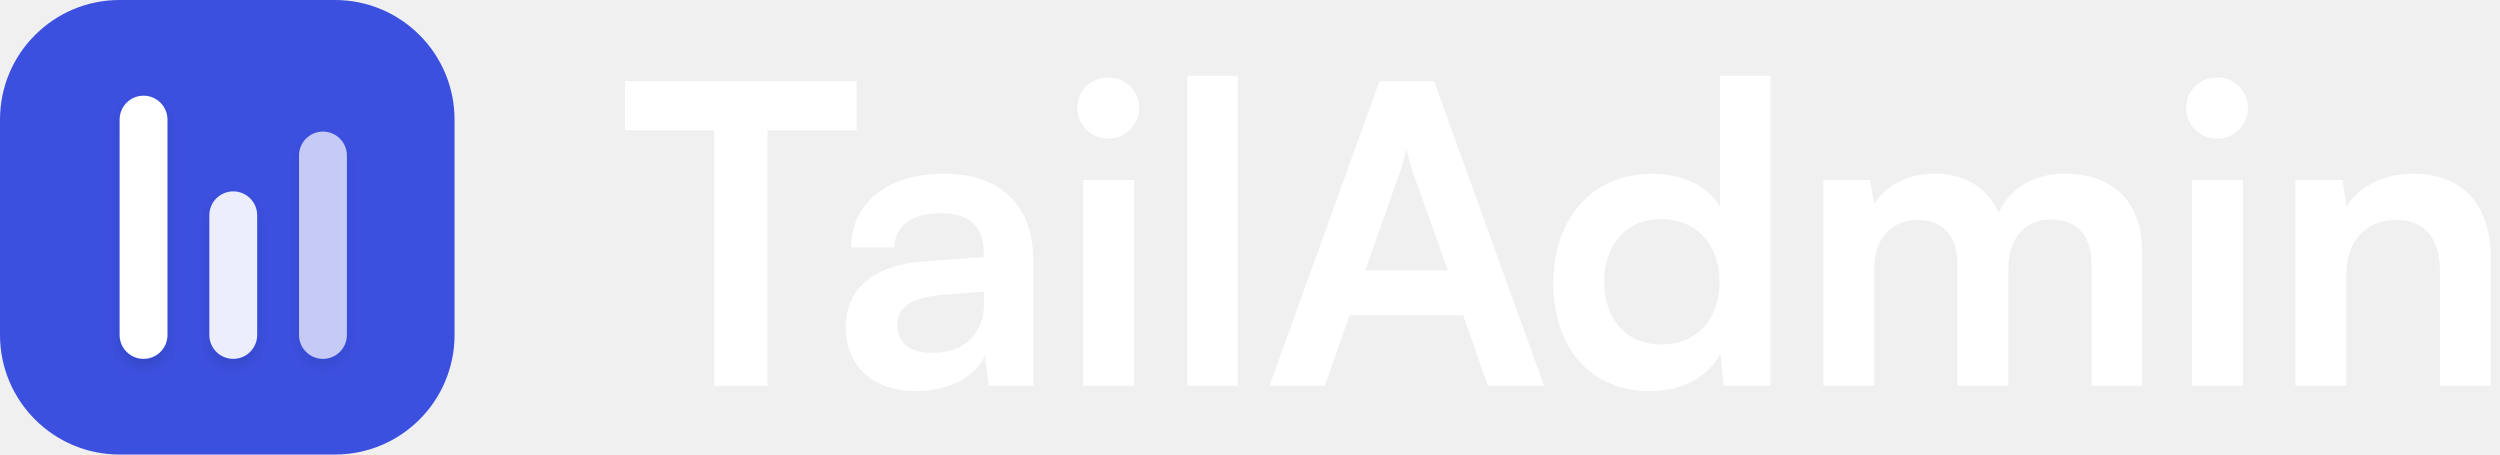
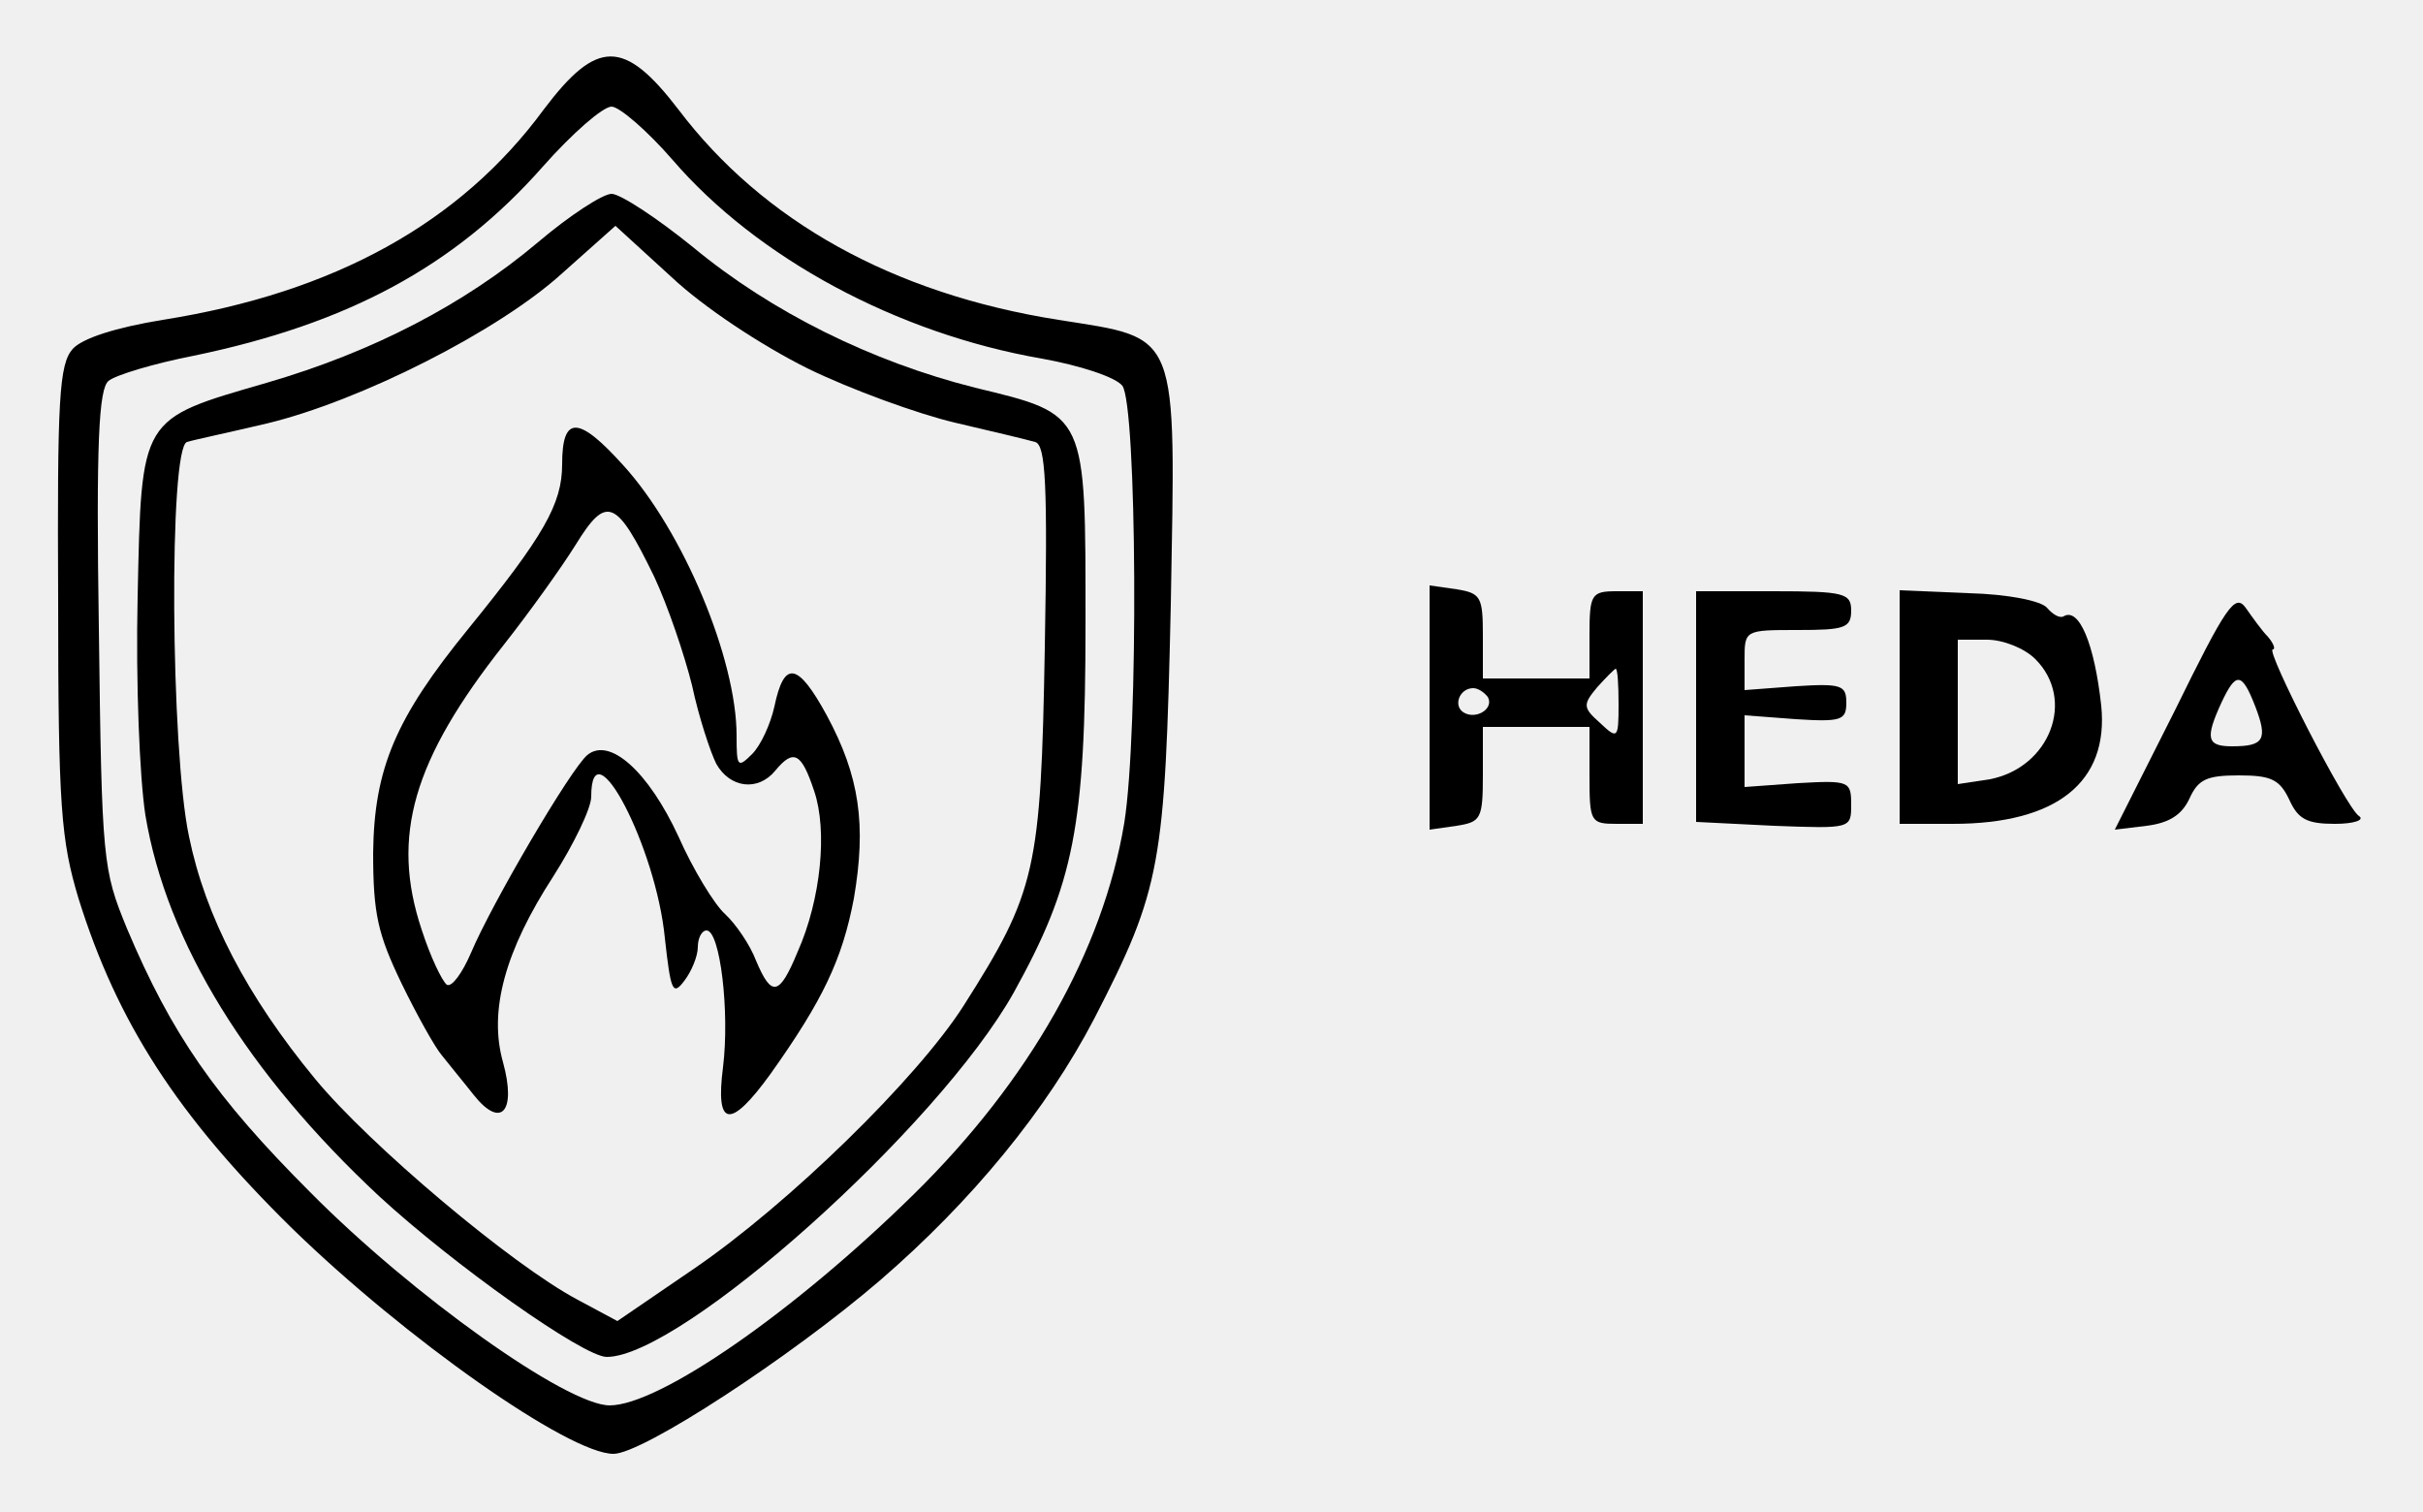
- <svg xmlns="http://www.w3.org/2000/svg" width="176" height="32" viewBox="0 0 176 32" fill="none">
-   <path d="M44 9.176H50.277V27.157H54.032V9.176H60.309V5.715H44V9.176Z" fill="white" />
-   <path d="M64.5 27.539C66.758 27.539 68.724 26.512 69.34 25.016L69.604 27.157H72.743V18.357C72.743 14.339 70.337 12.227 66.436 12.227C62.505 12.227 59.924 14.28 59.924 17.419H62.974C62.974 15.893 64.148 15.013 66.26 15.013C68.079 15.013 69.252 15.805 69.252 17.771V18.093L64.91 18.416C61.478 18.68 59.542 20.352 59.542 23.021C59.542 25.749 61.42 27.539 64.5 27.539ZM65.673 24.84C64.06 24.84 63.18 24.195 63.18 22.875C63.18 21.701 64.031 20.968 66.26 20.763L69.281 20.528V21.291C69.281 23.52 67.873 24.84 65.673 24.84Z" fill="white" />
-   <path d="M78.047 9.763C79.221 9.763 80.189 8.795 80.189 7.592C80.189 6.389 79.221 5.451 78.047 5.451C76.816 5.451 75.847 6.389 75.847 7.592C75.847 8.795 76.816 9.763 78.047 9.763ZM76.258 27.157H79.837V12.667H76.258V27.157Z" fill="white" />
-   <path d="M87.142 27.157V5.333H83.593V27.157H87.142Z" fill="white" />
-   <path d="M93.272 27.157L95.003 22.2H103.011L104.742 27.157H108.702L100.958 5.715H97.115L89.371 27.157H93.272ZM98.552 12.109C98.758 11.523 98.933 10.877 99.022 10.467C99.08 10.907 99.285 11.552 99.462 12.109L101.926 19.032H96.118L98.552 12.109Z" fill="white" />
-   <path d="M116.158 27.539C118.358 27.539 120.236 26.571 121.116 24.899L121.35 27.157H124.636V5.333H121.086V14.515C120.177 13.077 118.388 12.227 116.364 12.227C111.993 12.227 109.353 15.453 109.353 19.971C109.353 24.459 111.964 27.539 116.158 27.539ZM116.95 24.253C114.457 24.253 112.932 22.435 112.932 19.853C112.932 17.272 114.457 15.424 116.95 15.424C119.444 15.424 121.057 17.243 121.057 19.853C121.057 22.464 119.444 24.253 116.95 24.253Z" fill="white" />
-   <path d="M131.944 27.157V18.944C131.944 16.597 133.322 15.483 135.024 15.483C136.725 15.483 137.81 16.568 137.81 18.592V27.157H141.389V18.944C141.389 16.568 142.709 15.453 144.44 15.453C146.141 15.453 147.256 16.539 147.256 18.621V27.157H150.805V17.683C150.805 14.339 148.869 12.227 145.349 12.227C143.149 12.227 141.448 13.312 140.714 14.984C139.952 13.312 138.426 12.227 136.226 12.227C134.144 12.227 132.677 13.165 131.944 14.368L131.65 12.667H128.365V27.157H131.944Z" fill="white" />
-   <path d="M156.107 9.763C157.281 9.763 158.249 8.795 158.249 7.592C158.249 6.389 157.281 5.451 156.107 5.451C154.875 5.451 153.907 6.389 153.907 7.592C153.907 8.795 154.875 9.763 156.107 9.763ZM154.318 27.157H157.897V12.667H154.318V27.157Z" fill="white" />
-   <path d="M165.173 27.157V19.355C165.173 17.008 166.522 15.483 168.722 15.483C170.57 15.483 171.773 16.656 171.773 19.091V27.157H175.351V18.24C175.351 14.485 173.474 12.227 169.837 12.227C167.871 12.227 166.111 13.077 165.202 14.544L164.909 12.667H161.594V27.157H165.173Z" fill="white" />
-   <path d="M0 8.421C0 3.77 3.77 0 8.421 0H23.579C28.23 0 32 3.77 32 8.421V23.579C32 28.23 28.23 32 23.579 32H8.421C3.77 32 0 28.23 0 23.579V8.421Z" fill="#3C50E0" />
-   <g filter="url(#filter0_d_506_10589)">
-     <path d="M8.421 8.421C8.421 7.491 9.175 6.737 10.106 6.737V6.737C11.036 6.737 11.79 7.491 11.79 8.421V23.579C11.79 24.509 11.036 25.263 10.106 25.263V25.263C9.175 25.263 8.421 24.509 8.421 23.579V8.421Z" fill="white" />
+ <svg xmlns="http://www.w3.org/2000/svg" version="1.0" width="250pt" height="156pt" viewBox="0 0 250 156" preserveAspectRatio="xMidYMid meet">
+   <g transform="translate(0,156) scale(0.1,-0.1)" fill="#000000" stroke="none">
+     <path d="M561 1447 c-86 -117 -216 -189 -393 -217 -49 -8 -83 -19 -93 -30 -14 -16 -16 -51 -15 -259 0 -214 3 -248 21 -308 40 -128 102 -224 220 -340 117 -114 286 -233 332 -233 30 0 183 100 275 179 95 82 172 176 221 270 69 134 73 158 79 427 5 286 10 274 -116 294 -171 27 -305 102 -392 217 -56 73 -84 73 -139 0z m133 -52 c87 -101 231 -179 381 -205 39 -7 76 -19 83 -28 15 -20 17 -357 2 -451 -22 -132 -98 -266 -217 -383 -124 -122 -263 -218 -314 -218 -44 0 -203 113 -309 220 -98 98 -143 163 -189 272 -25 61 -26 69 -29 309 -3 193 0 248 10 256 7 6 47 18 88 26 159 33 269 92 360 195 30 34 62 62 71 62 8 0 37 -25 63 -55z" />
+     <path d="M555 1310 c-76 -64 -170 -113 -280 -145 -131 -38 -129 -34 -133 -221 -2 -88 2 -186 8 -225 22 -132 106 -267 241 -393 77 -71 211 -166 235 -166 77 0 342 237 420 376 62 112 74 171 74 380 0 219 2 216 -114 244 -107 27 -210 78 -291 145 -37 30 -75 55 -84 55 -9 0 -43 -22 -76 -50z m278 -130 c45 -22 114 -47 152 -56 39 -9 76 -18 83 -20 11 -3 13 -44 10 -212 -4 -230 -9 -252 -84 -370 -48 -75 -180 -204 -278 -271 l-79 -54 -41 22 c-68 36 -215 160 -271 228 -70 85 -113 167 -130 250 -19 89 -21 402 -2 407 6 2 44 10 82 19 96 23 239 95 305 155 l55 49 58 -53 c33 -31 92 -70 140 -94z" />
+     <path d="M580 1081 c0 -41 -19 -74 -97 -170 -75 -92 -97 -144 -98 -231 0 -63 5 -84 29 -134 16 -33 35 -67 42 -75 7 -9 22 -27 33 -41 28 -35 44 -17 30 34 -15 53 2 115 52 192 21 33 39 70 39 82 0 76 67 -52 76 -146 6 -54 8 -60 20 -44 7 9 14 25 14 35 0 9 4 17 9 17 14 0 24 -84 17 -141 -8 -62 7 -65 49 -7 54 76 74 118 86 181 13 76 6 126 -28 189 -30 55 -44 57 -54 9 -4 -18 -14 -40 -23 -49 -15 -15 -16 -13 -16 19 0 79 -55 211 -117 279 -46 51 -63 52 -63 1z m95 -116 c14 -30 31 -80 39 -112 7 -33 19 -69 25 -81 14 -25 43 -29 61 -7 19 23 27 18 40 -21 14 -41 7 -112 -17 -166 -19 -46 -27 -47 -43 -9 -6 16 -21 38 -32 48 -11 10 -33 46 -48 80 -31 67 -71 103 -94 84 -17 -14 -99 -154 -120 -204 -9 -21 -20 -36 -25 -33 -5 4 -17 29 -26 57 -32 96 -9 175 85 294 26 33 59 79 74 103 32 52 42 47 81 -33z" />
+     <path d="M1475 830 l0 -126 28 4 c25 4 27 7 27 53 l0 49 55 0 55 0 0 -50 c0 -48 1 -50 28 -50 l27 0 0 120 0 120 -27 0 c-26 0 -28 -3 -28 -45 l0 -45 -55 0 -55 0 0 44 c0 40 -2 44 -27 48 l-28 4 0 -126z m195 3 c0 -35 -1 -36 -19 -19 -18 16 -18 19 -3 37 9 10 18 19 19 19 2 0 3 -16 3 -37z m-135 8 c7 -12 -12 -24 -25 -16 -11 7 -4 25 10 25 5 0 11 -4 15 -9z" />
+     <path d="M1750 831 l0 -119 80 -4 c80 -3 80 -3 80 22 0 24 -2 25 -55 22 l-55 -4 0 37 0 37 53 -4 c47 -3 52 -1 52 17 0 18 -5 20 -52 17 l-53 -4 0 31 c0 31 0 31 55 31 48 0 55 2 55 20 0 18 -7 20 -80 20 l-80 0 0 -119z" />
+     <path d="M1960 831 l0 -121 55 0 c107 0 161 43 153 122 -7 64 -23 102 -39 92 -4 -2 -11 2 -17 9 -6 7 -40 14 -81 15 l-71 3 0 -120z m140 49 c42 -42 15 -112 -47 -124 l-33 -5 0 74 0 75 30 0 c17 0 39 -9 50 -20z" />
+     <path d="M2244 827 l-62 -123 33 4 c23 3 36 11 44 28 9 20 18 24 51 24 33 0 42 -4 52 -25 9 -20 18 -25 47 -25 20 0 31 4 25 8 -13 8 -97 172 -89 172 3 0 1 6 -5 13 -6 6 -16 20 -23 30 -11 15 -20 2 -73 -106z m83 4 c13 -34 9 -41 -24 -41 -26 0 -28 8 -11 45 15 32 21 32 35 -4z" />
  </g>
-   <g opacity="0.9" filter="url(#filter1_d_506_10589)">
-     <path d="M14.737 15.158C14.737 14.227 15.491 13.473 16.421 13.473V13.473C17.351 13.473 18.105 14.227 18.105 15.158V23.579C18.105 24.509 17.351 25.263 16.421 25.263V25.263C15.491 25.263 14.737 24.509 14.737 23.579V15.158Z" fill="white" />
-   </g>
-   <g opacity="0.7" filter="url(#filter2_d_506_10589)">
-     <path d="M21.052 10.947C21.052 10.017 21.806 9.263 22.736 9.263V9.263C23.667 9.263 24.421 10.017 24.421 10.947V23.578C24.421 24.509 23.667 25.263 22.736 25.263V25.263C21.806 25.263 21.052 24.509 21.052 23.578V10.947Z" fill="white" />
-   </g>
-   <defs>
-     <filter id="filter0_d_506_10589" x="7.421" y="6.237" width="5.369" height="20.526" filterUnits="userSpaceOnUse" color-interpolation-filters="sRGB">
-       <feFlood flood-opacity="0" result="BackgroundImageFix" />
-       <feColorMatrix in="SourceAlpha" type="matrix" values="0 0 0 0 0 0 0 0 0 0 0 0 0 0 0 0 0 0 127 0" result="hardAlpha" />
-       <feOffset dy="0.5" />
-       <feGaussianBlur stdDeviation="0.5" />
-       <feComposite in2="hardAlpha" operator="out" />
-       <feColorMatrix type="matrix" values="0 0 0 0 0 0 0 0 0 0 0 0 0 0 0 0 0 0 0.12 0" />
-       <feBlend mode="normal" in2="BackgroundImageFix" result="effect1_dropShadow_506_10589" />
-       <feBlend mode="normal" in="SourceGraphic" in2="effect1_dropShadow_506_10589" result="shape" />
-     </filter>
-     <filter id="filter1_d_506_10589" x="13.737" y="12.973" width="5.369" height="13.79" filterUnits="userSpaceOnUse" color-interpolation-filters="sRGB">
-       <feFlood flood-opacity="0" result="BackgroundImageFix" />
-       <feColorMatrix in="SourceAlpha" type="matrix" values="0 0 0 0 0 0 0 0 0 0 0 0 0 0 0 0 0 0 127 0" result="hardAlpha" />
-       <feOffset dy="0.5" />
-       <feGaussianBlur stdDeviation="0.5" />
-       <feComposite in2="hardAlpha" operator="out" />
-       <feColorMatrix type="matrix" values="0 0 0 0 0 0 0 0 0 0 0 0 0 0 0 0 0 0 0.12 0" />
-       <feBlend mode="normal" in2="BackgroundImageFix" result="effect1_dropShadow_506_10589" />
-       <feBlend mode="normal" in="SourceGraphic" in2="effect1_dropShadow_506_10589" result="shape" />
-     </filter>
-     <filter id="filter2_d_506_10589" x="20.052" y="8.763" width="5.369" height="18" filterUnits="userSpaceOnUse" color-interpolation-filters="sRGB">
-       <feFlood flood-opacity="0" result="BackgroundImageFix" />
-       <feColorMatrix in="SourceAlpha" type="matrix" values="0 0 0 0 0 0 0 0 0 0 0 0 0 0 0 0 0 0 127 0" result="hardAlpha" />
-       <feOffset dy="0.5" />
-       <feGaussianBlur stdDeviation="0.5" />
-       <feComposite in2="hardAlpha" operator="out" />
-       <feColorMatrix type="matrix" values="0 0 0 0 0 0 0 0 0 0 0 0 0 0 0 0 0 0 0.12 0" />
-       <feBlend mode="normal" in2="BackgroundImageFix" result="effect1_dropShadow_506_10589" />
-       <feBlend mode="normal" in="SourceGraphic" in2="effect1_dropShadow_506_10589" result="shape" />
-     </filter>
-   </defs>
</svg>
